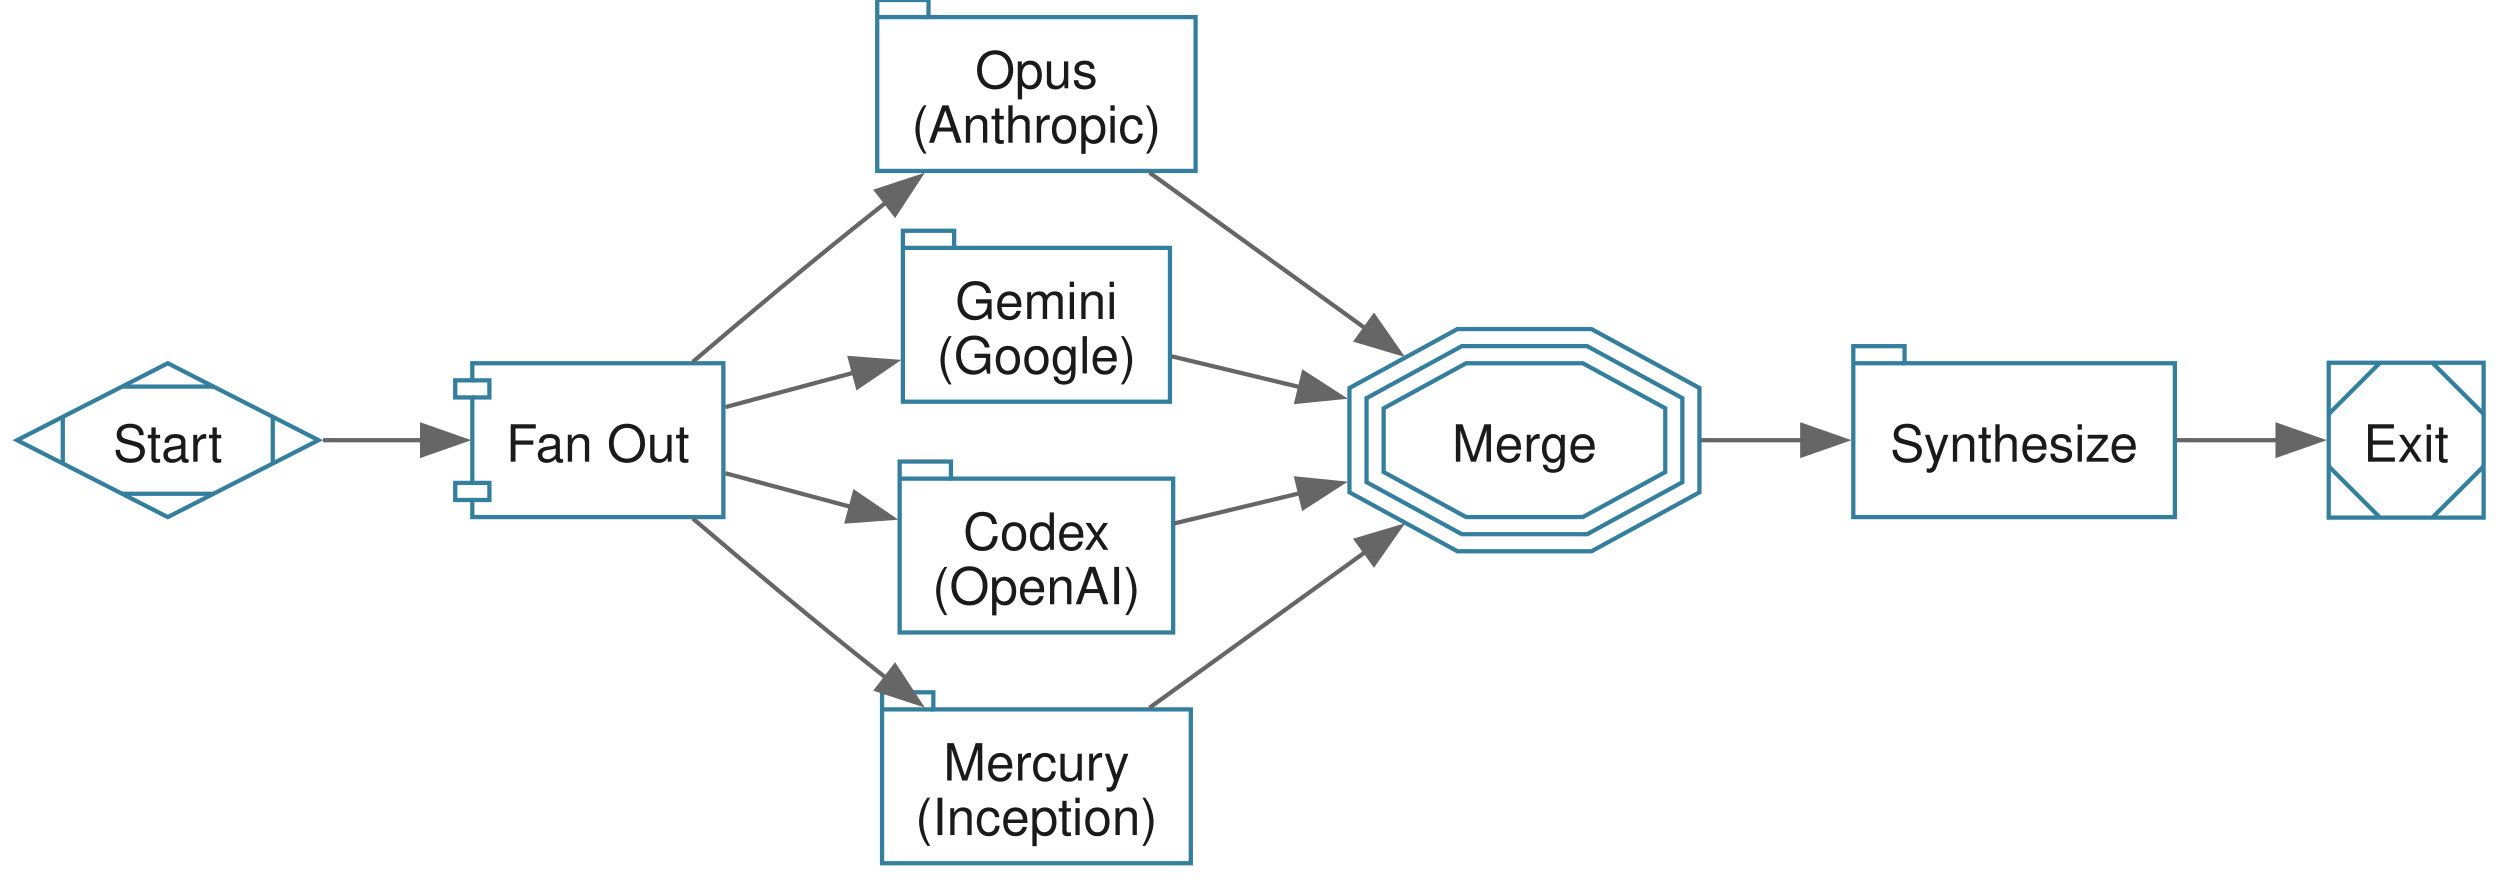
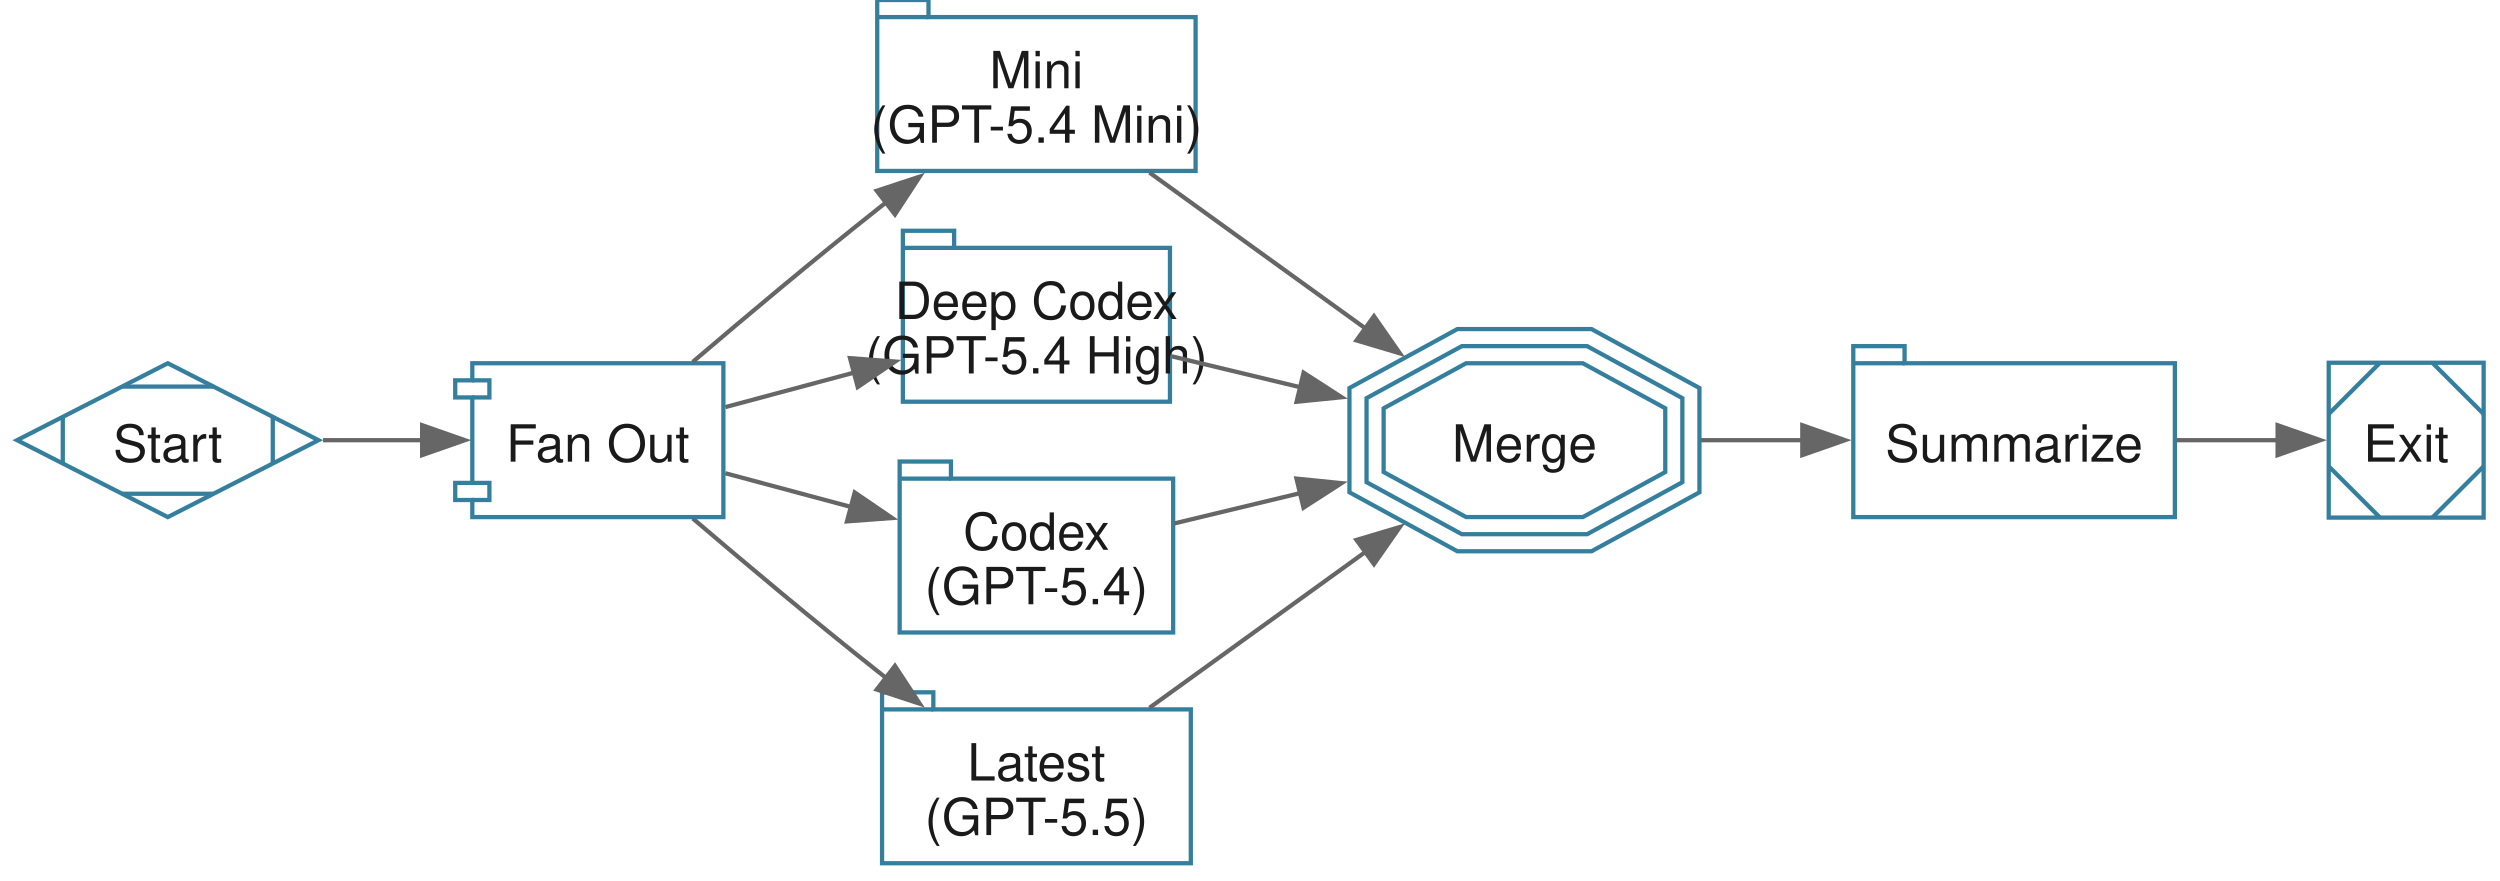
<svg xmlns="http://www.w3.org/2000/svg" width="585pt" height="206pt" viewBox="0.00 0.00 585.00 206.00">
  <style>
  @media (prefers-color-scheme: dark) {
    [fill="#1a1a1a"] { fill: #e5e5e5; }
    [fill="#666666"] { fill: #aaaaaa; }
    [stroke="#666666"] { stroke: #aaaaaa; }
    [stroke="#999999"] { stroke: #777777; }
  }
</style>
  <g id="graph0" class="graph" transform="scale(1 1) rotate(0) translate(4 202)">
    <g id="node1" class="node">
      <polygon fill="none" stroke="#357f9e" points="35.26,-117 0,-99 35.26,-81 70.52,-99 35.26,-117" />
      <polyline fill="none" stroke="#357f9e" points="10.69,-104.46 10.69,-93.54" />
      <polyline fill="none" stroke="#357f9e" points="24.57,-86.46 45.95,-86.46" />
      <polyline fill="none" stroke="#357f9e" points="59.83,-93.54 59.83,-104.46" />
      <polyline fill="none" stroke="#357f9e" points="45.95,-111.54 24.57,-111.54" />
      <text xml:space="preserve" text-anchor="middle" x="35.26" y="-93.97" font-family="Helvetica,sans-Serif" font-size="12.00" fill="#1a1a1a">Start</text>
    </g>
    <g id="node3" class="node">
      <polygon fill="none" stroke="#357f9e" points="165.27,-117 106.52,-117 106.52,-113 102.52,-113 102.52,-109 106.52,-109 106.52,-89 102.52,-89 102.52,-85 106.52,-85 106.52,-81 165.27,-81 165.27,-117" />
      <polyline fill="none" stroke="#357f9e" points="106.52,-113 110.52,-113 110.52,-109 106.52,-109" />
      <polyline fill="none" stroke="#357f9e" points="106.52,-89 110.52,-89 110.52,-85 106.52,-85" />
      <text xml:space="preserve" text-anchor="middle" x="135.9" y="-93.97" font-family="Helvetica,sans-Serif" font-size="12.00" fill="#1a1a1a">Fan Out</text>
    </g>
    <g id="edge1" class="edge">
      <path fill="none" stroke="#666666" d="M71.59,-99C79.15,-99 87.19,-99 94.92,-99" />
      <polygon fill="#666666" stroke="#666666" points="94.78,-102.5 104.78,-99 94.78,-95.5 94.78,-102.5" />
    </g>
    <g id="node2" class="node">
      <polygon fill="none" stroke="#357f9e" points="577.17,-117.12 540.92,-117.12 540.92,-80.88 577.17,-80.88 577.17,-117.12" />
      <polyline fill="none" stroke="#357f9e" points="552.92,-117.12 540.92,-105.12" />
      <polyline fill="none" stroke="#357f9e" points="540.92,-92.88 552.92,-80.88" />
      <polyline fill="none" stroke="#357f9e" points="565.17,-80.88 577.17,-92.88" />
      <polyline fill="none" stroke="#357f9e" points="577.17,-105.12 565.17,-117.12" />
      <text xml:space="preserve" text-anchor="middle" x="559.04" y="-93.97" font-family="Helvetica,sans-Serif" font-size="12.00" fill="#1a1a1a">Exit</text>
    </g>
    <g id="node4" class="node">
      <polygon fill="none" stroke="#357f9e" points="275.77,-198 213.27,-198 213.27,-202 201.27,-202 201.27,-162 275.77,-162 275.77,-198" />
      <polyline fill="none" stroke="#357f9e" points="201.27,-198 213.27,-198" />
-       <text xml:space="preserve" text-anchor="middle" x="238.52" y="-181.35" font-family="Helvetica,sans-Serif" font-size="12.00" fill="#1a1a1a">Opus</text>
-       <text xml:space="preserve" text-anchor="middle" x="238.52" y="-168.6" font-family="Helvetica,sans-Serif" font-size="12.00" fill="#1a1a1a">(Anthropic)</text>
+       <text xml:space="preserve" text-anchor="middle" x="238.52" y="-181.35" font-family="Helvetica,sans-Serif" font-size="12.00" fill="#1a1a1a">Mini</text>
+       <text xml:space="preserve" text-anchor="middle" x="238.52" y="-168.6" font-family="Helvetica,sans-Serif" font-size="12.00" fill="#1a1a1a">(GPT-5.4 Mini)</text>
    </g>
    <g id="edge2" class="edge">
      <path fill="none" stroke="#666666" d="M158.1,-117.31C170.53,-127.92 186.63,-141.42 201.27,-153 201.94,-153.53 202.62,-154.06 203.3,-154.6" />
      <polygon fill="#666666" stroke="#666666" points="201.15,-157.36 211.22,-160.67 205.42,-151.81 201.15,-157.36" />
    </g>
    <g id="node5" class="node">
      <polygon fill="none" stroke="#357f9e" points="269.77,-144 219.27,-144 219.27,-148 207.27,-148 207.27,-108 269.77,-108 269.77,-144" />
      <polyline fill="none" stroke="#357f9e" points="207.27,-144 219.27,-144" />
-       <text xml:space="preserve" text-anchor="middle" x="238.52" y="-127.35" font-family="Helvetica,sans-Serif" font-size="12.00" fill="#1a1a1a">Gemini</text>
-       <text xml:space="preserve" text-anchor="middle" x="238.52" y="-114.6" font-family="Helvetica,sans-Serif" font-size="12.00" fill="#1a1a1a">(Google)</text>
+       <text xml:space="preserve" text-anchor="middle" x="238.52" y="-127.35" font-family="Helvetica,sans-Serif" font-size="12.00" fill="#1a1a1a">Deep Codex</text>
+       <text xml:space="preserve" text-anchor="middle" x="238.52" y="-114.6" font-family="Helvetica,sans-Serif" font-size="12.00" fill="#1a1a1a">(GPT-5.4 High)</text>
    </g>
    <g id="edge3" class="edge">
      <path fill="none" stroke="#666666" d="M165.73,-106.74C175.2,-109.28 185.92,-112.15 196.13,-114.89" />
      <polygon fill="#666666" stroke="#666666" points="194.9,-118.19 205.47,-117.4 196.71,-111.43 194.9,-118.19" />
    </g>
    <g id="node6" class="node">
      <polygon fill="none" stroke="#357f9e" points="270.52,-90 218.52,-90 218.52,-94 206.52,-94 206.52,-54 270.52,-54 270.52,-90" />
      <polyline fill="none" stroke="#357f9e" points="206.52,-90 218.52,-90" />
      <text xml:space="preserve" text-anchor="middle" x="238.52" y="-73.35" font-family="Helvetica,sans-Serif" font-size="12.00" fill="#1a1a1a">Codex</text>
-       <text xml:space="preserve" text-anchor="middle" x="238.52" y="-60.6" font-family="Helvetica,sans-Serif" font-size="12.00" fill="#1a1a1a">(OpenAI)</text>
+       <text xml:space="preserve" text-anchor="middle" x="238.52" y="-60.6" font-family="Helvetica,sans-Serif" font-size="12.00" fill="#1a1a1a">(GPT-5.4)</text>
    </g>
    <g id="edge4" class="edge">
      <path fill="none" stroke="#666666" d="M165.73,-91.26C174.93,-88.79 185.31,-86.01 195.26,-83.34" />
      <polygon fill="#666666" stroke="#666666" points="196,-86.76 204.76,-80.79 194.19,-80 196,-86.76" />
    </g>
    <g id="node7" class="node">
      <polygon fill="none" stroke="#357f9e" points="274.65,-36 214.4,-36 214.4,-40 202.4,-40 202.4,0 274.65,0 274.65,-36" />
      <polyline fill="none" stroke="#357f9e" points="202.4,-36 214.4,-36" />
-       <text xml:space="preserve" text-anchor="middle" x="238.52" y="-19.35" font-family="Helvetica,sans-Serif" font-size="12.00" fill="#1a1a1a">Mercury</text>
-       <text xml:space="preserve" text-anchor="middle" x="238.52" y="-6.6" font-family="Helvetica,sans-Serif" font-size="12.00" fill="#1a1a1a">(Inception)</text>
+       <text xml:space="preserve" text-anchor="middle" x="238.52" y="-19.35" font-family="Helvetica,sans-Serif" font-size="12.00" fill="#1a1a1a">Latest</text>
+       <text xml:space="preserve" text-anchor="middle" x="238.52" y="-6.6" font-family="Helvetica,sans-Serif" font-size="12.00" fill="#1a1a1a">(GPT-5.5)</text>
    </g>
    <g id="edge5" class="edge">
      <path fill="none" stroke="#666666" d="M158.1,-80.69C170.53,-70.08 186.63,-56.58 201.27,-45 201.94,-44.47 202.62,-43.94 203.3,-43.4" />
      <polygon fill="#666666" stroke="#666666" points="205.42,-46.19 211.22,-37.33 201.15,-40.64 205.42,-46.19" />
    </g>
    <g id="node8" class="node">
      <polygon fill="none" stroke="#357f9e" points="385.67,-91.54 385.67,-106.46 366.37,-117 339.07,-117 319.77,-106.46 319.77,-91.54 339.07,-81 366.37,-81 385.67,-91.54" />
      <polygon fill="none" stroke="#357f9e" points="389.67,-89.17 389.67,-108.83 367.39,-121 338.05,-121 315.77,-108.83 315.77,-89.17 338.05,-77 367.39,-77 389.67,-89.17" />
      <polygon fill="none" stroke="#357f9e" points="393.67,-86.8 393.67,-111.2 368.41,-125 337.03,-125 311.77,-111.2 311.77,-86.8 337.03,-73 368.41,-73 393.67,-86.8" />
      <text xml:space="preserve" text-anchor="middle" x="352.72" y="-93.97" font-family="Helvetica,sans-Serif" font-size="12.00" fill="#1a1a1a">Merge</text>
    </g>
    <g id="edge6" class="edge">
      <path fill="none" stroke="#666666" d="M264.98,-161.62C280.04,-150.75 299.34,-136.81 315.92,-124.85" />
      <polygon fill="#666666" stroke="#666666" points="317.51,-128.01 323.57,-119.32 313.41,-122.34 317.51,-128.01" />
    </g>
    <g id="edge7" class="edge">
      <path fill="none" stroke="#666666" d="M270.18,-118.62C279.52,-116.37 290.05,-113.84 300.37,-111.36" />
      <polygon fill="#666666" stroke="#666666" points="301.04,-114.8 309.94,-109.05 299.4,-107.99 301.04,-114.8" />
    </g>
    <g id="edge8" class="edge">
      <path fill="none" stroke="#666666" d="M270.78,-79.52C279.92,-81.72 290.16,-84.19 300.2,-86.6" />
      <polygon fill="#666666" stroke="#666666" points="299.38,-90 309.92,-88.94 301.02,-83.2 299.38,-90" />
    </g>
    <g id="edge9" class="edge">
      <path fill="none" stroke="#666666" d="M264.98,-36.38C280.04,-47.25 299.34,-61.19 315.92,-73.15" />
      <polygon fill="#666666" stroke="#666666" points="313.41,-75.66 323.57,-78.68 317.51,-69.99 313.41,-75.66" />
    </g>
    <g id="node9" class="node">
      <polygon fill="none" stroke="#357f9e" points="504.92,-117 441.67,-117 441.67,-121 429.67,-121 429.67,-81 504.92,-81 504.92,-117" />
      <polyline fill="none" stroke="#357f9e" points="429.67,-117 441.67,-117" />
-       <text xml:space="preserve" text-anchor="middle" x="467.29" y="-93.97" font-family="Helvetica,sans-Serif" font-size="12.00" fill="#1a1a1a">Synthesize</text>
+       <text xml:space="preserve" text-anchor="middle" x="467.29" y="-93.97" font-family="Helvetica,sans-Serif" font-size="12.00" fill="#1a1a1a">Summarize</text>
    </g>
    <g id="edge10" class="edge">
      <path fill="none" stroke="#666666" d="M394.04,-99C401.76,-99 409.91,-99 417.85,-99" />
      <polygon fill="#666666" stroke="#666666" points="417.74,-102.5 427.74,-99 417.74,-95.5 417.74,-102.5" />
    </g>
    <g id="edge11" class="edge">
      <path fill="none" stroke="#666666" d="M505.32,-99C513.21,-99 521.43,-99 528.97,-99" />
      <polygon fill="#666666" stroke="#666666" points="528.96,-102.5 538.96,-99 528.96,-95.5 528.96,-102.5" />
    </g>
  </g>
</svg>
